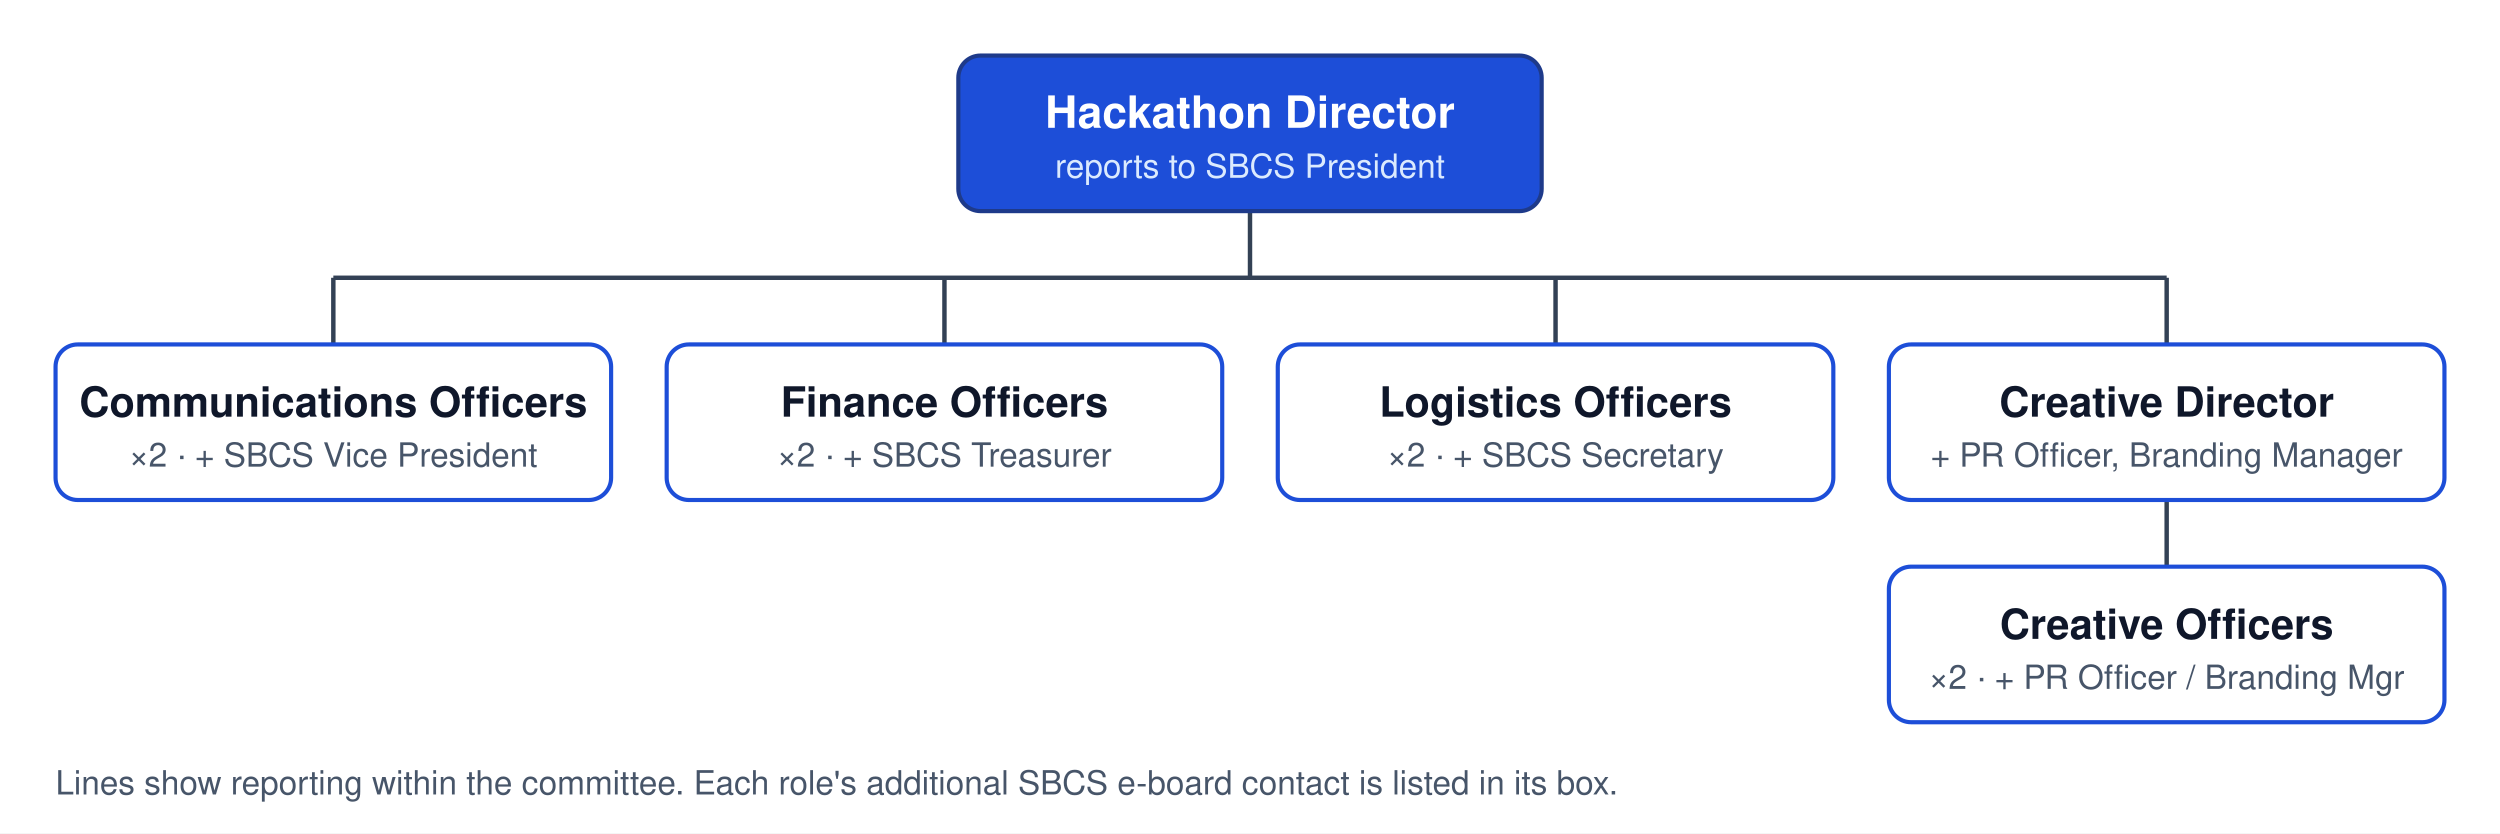
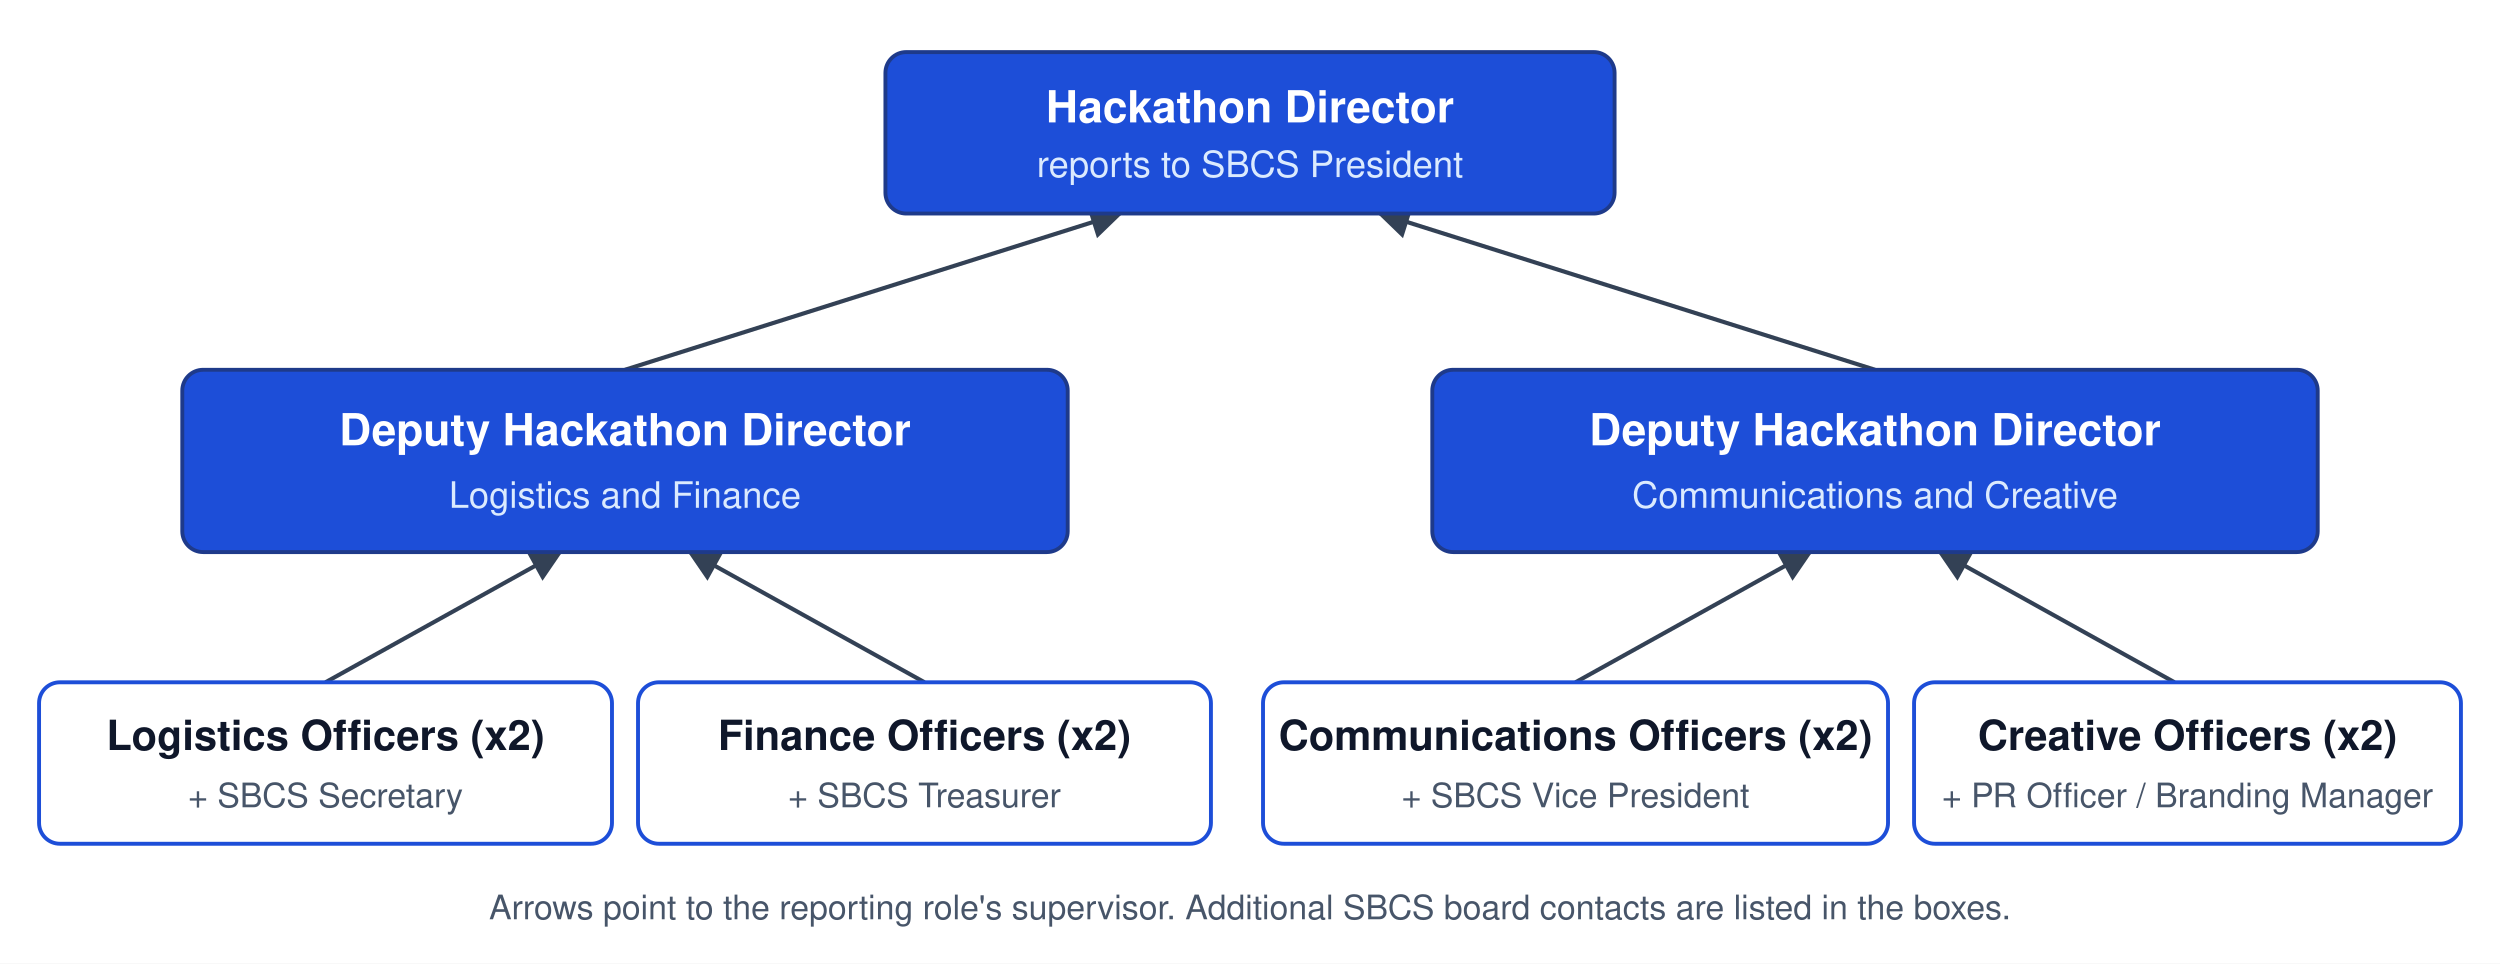
- <svg xmlns="http://www.w3.org/2000/svg" viewBox="0 0 900 300" width="900" height="300" font-family="Helvetica, Arial, sans-serif">
-   <rect width="900" height="300" fill="#ffffff" />
+ <svg xmlns="http://www.w3.org/2000/svg" viewBox="0 0 960 370" width="960" height="370" font-family="Helvetica, Arial, sans-serif" role="img" aria-labelledby="title desc">
+   <rect width="960" height="370" fill="#ffffff" />
+   <defs>
+     <marker id="arrow" markerWidth="8" markerHeight="8" refX="7" refY="4" orient="auto">
+       <path d="M0 0 L8 4 L0 8 Z" fill="#334155" />
+     </marker>
+   </defs>
  <style>
-     .lead   { fill: #1d4ed8; stroke: #1e3a8a; stroke-width: 1.5; }
+     .lead { fill: #1d4ed8; stroke: #1e3a8a; stroke-width: 1.5; }
    .member { fill: #ffffff; stroke: #1d4ed8; stroke-width: 1.5; }
-     .line   { stroke: #334155; stroke-width: 1.6; fill: none; }
-     .t-lead { fill: #ffffff; font-size: 16px; font-weight: 700; text-anchor: middle; }
-     .t-mem  { fill: #0f172a; font-size: 15px; font-weight: 600; text-anchor: middle; }
-     .t-sub  { fill: #475569; font-size: 12px; text-anchor: middle; }
-     .t-subw { fill: #dbeafe; font-size: 12px; text-anchor: middle; }
+     .line { stroke: #334155; stroke-width: 1.6; fill: none; marker-end: url(#arrow); }
+     .t-lead { fill: #ffffff; font-size: 17px; font-weight: 700; text-anchor: middle; }
+     .t-mem { fill: #0f172a; font-size: 16px; font-weight: 600; text-anchor: middle; }
+     .t-sub { fill: #475569; font-size: 13px; text-anchor: middle; }
+     .t-subw { fill: #dbeafe; font-size: 14px; text-anchor: middle; }
  </style>
-   <path class="line" d="M450 76 V100 M120 100 H780 M120 100 V124 M340 100 V124 M560 100 V124 M780 100 V124 M780 180 V204" />
-   <rect class="lead" x="345" y="20" width="210" height="56" rx="8" />
-   <text x="450" y="46" class="t-lead">Hackathon Director</text>
-   <text x="450" y="64" class="t-subw">reports to SBCS President</text>
-   <rect class="member" x="20" y="124" width="200" height="56" rx="8" />
-   <text x="120" y="150" class="t-mem">Communications Officers</text>
-   <text x="120" y="168" class="t-sub">×2 · + SBCS Vice President</text>
-   <rect class="member" x="240" y="124" width="200" height="56" rx="8" />
-   <text x="340" y="150" class="t-mem">Finance Officers</text>
-   <text x="340" y="168" class="t-sub">×2 · + SBCS Treasurer</text>
-   <rect class="member" x="460" y="124" width="200" height="56" rx="8" />
-   <text x="560" y="150" class="t-mem">Logistics Officers</text>
-   <text x="560" y="168" class="t-sub">×2 · + SBCS Secretary</text>
-   <rect class="member" x="680" y="124" width="200" height="56" rx="8" />
-   <text x="780" y="150" class="t-mem">Creative Director</text>
-   <text x="780" y="168" class="t-sub">+ PR Officer, Branding Manager</text>
-   <rect class="member" x="680" y="204" width="200" height="56" rx="8" />
-   <text x="780" y="230" class="t-mem">Creative Officers</text>
-   <text x="780" y="248" class="t-sub">×2 · + PR Officer / Branding Mgr</text>
-   <text x="20" y="286" class="t-sub" style="text-anchor:start">Lines show reporting within the committee. Each role's additional SBCS e-board contact is listed in its box.</text>
+   <path class="line" d="M240 142 L430 82" />
+   <path class="line" d="M720 142 L530 82" />
+   <path class="line" d="M125 262 L215 212" />
+   <path class="line" d="M355 262 L265 212" />
+   <path class="line" d="M605 262 L695 212" />
+   <path class="line" d="M835 262 L745 212" />
+   <rect class="lead" x="340" y="20" width="280" height="62" rx="8" />
+   <text x="480" y="47" class="t-lead">Hackathon Director</text>
+   <text x="480" y="68" class="t-subw">reports to SBCS President</text>
+   <rect class="lead" x="70" y="142" width="340" height="70" rx="8" />
+   <text x="240" y="171" class="t-lead">Deputy Hackathon Director</text>
+   <text x="240" y="195" class="t-subw">Logistics and Finance</text>
+   <rect class="lead" x="550" y="142" width="340" height="70" rx="8" />
+   <text x="720" y="171" class="t-lead">Deputy Hackathon Director</text>
+   <text x="720" y="195" class="t-subw">Communications and Creative</text>
+   <rect class="member" x="15" y="262" width="220" height="62" rx="8" />
+   <text x="125" y="288" class="t-mem">Logistics Officers (x2)</text>
+   <text x="125" y="310" class="t-sub">+ SBCS Secretary</text>
+   <rect class="member" x="245" y="262" width="220" height="62" rx="8" />
+   <text x="355" y="288" class="t-mem">Finance Officers (x2)</text>
+   <text x="355" y="310" class="t-sub">+ SBCS Treasurer</text>
+   <rect class="member" x="485" y="262" width="240" height="62" rx="8" />
+   <text x="605" y="288" class="t-mem">Communications Officers (x2)</text>
+   <text x="605" y="310" class="t-sub">+ SBCS Vice President</text>
+   <rect class="member" x="735" y="262" width="210" height="62" rx="8" />
+   <text x="840" y="288" class="t-mem">Creative Officers (x2)</text>
+   <text x="840" y="310" class="t-sub">+ PR Officer / Branding Manager</text>
+   <text x="480" y="353" class="t-sub">Arrows point to the reporting role's supervisor. Additional SBCS board contacts are listed in the boxes.</text>
</svg>
